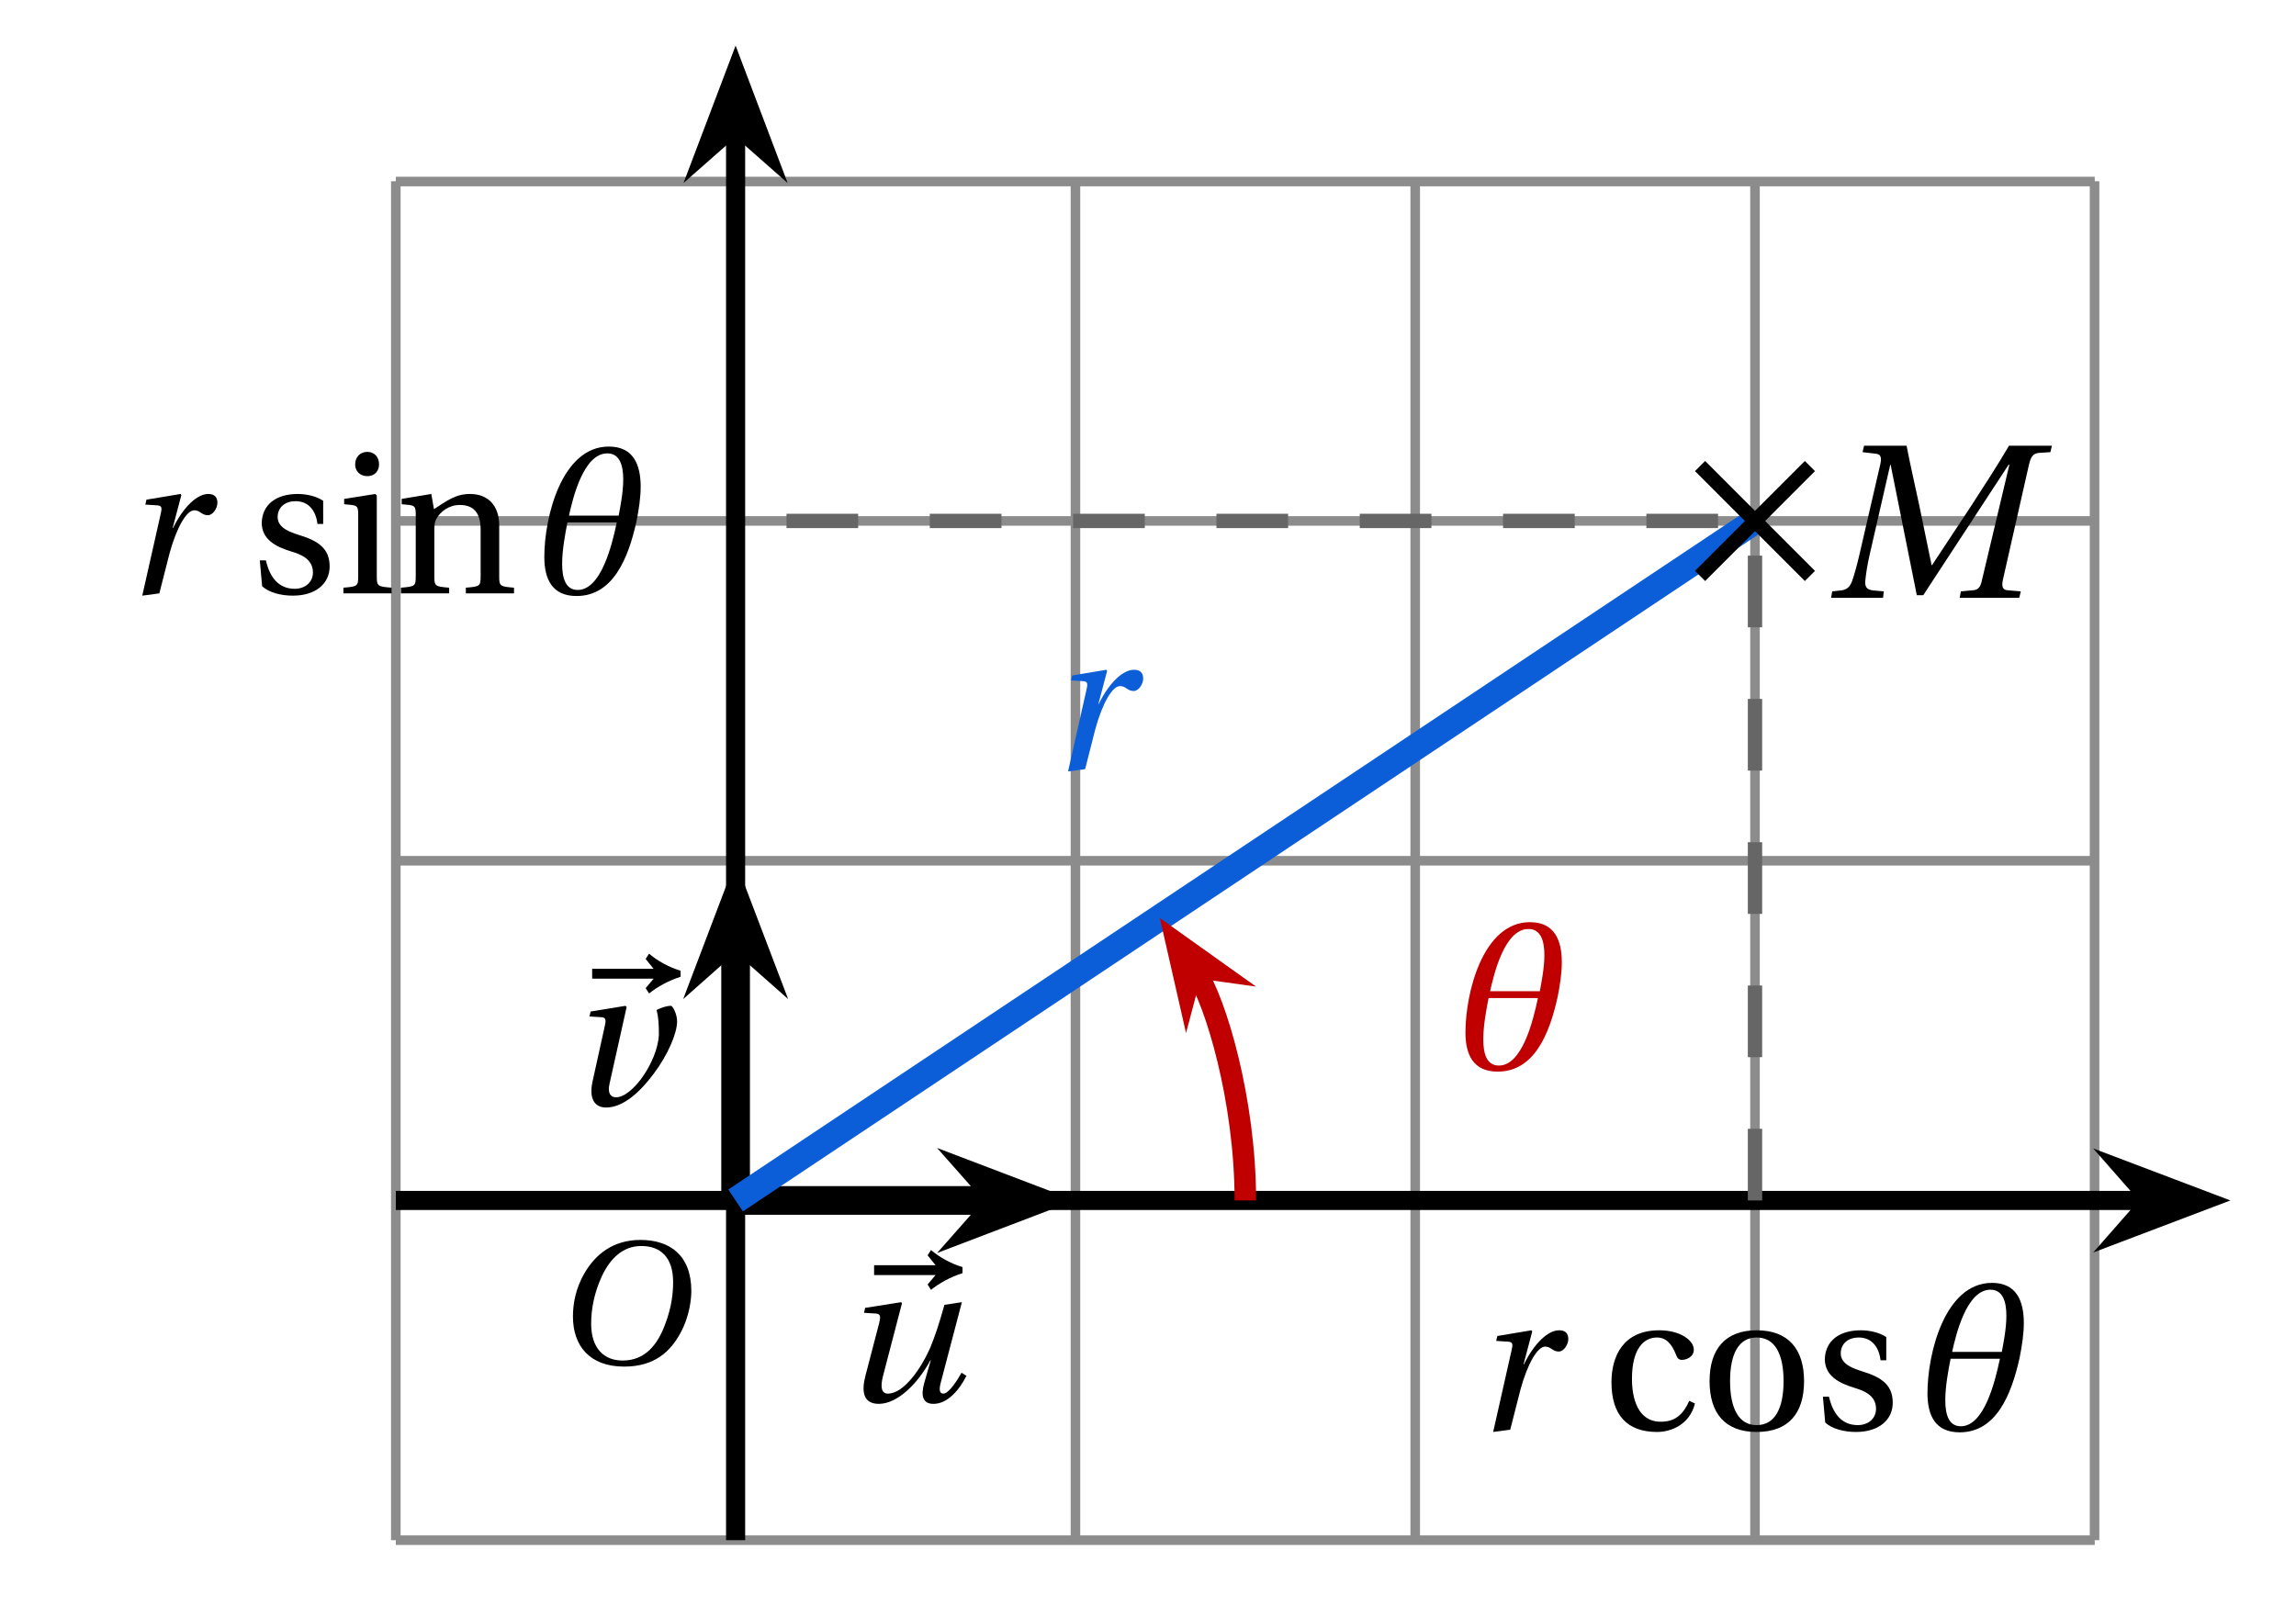
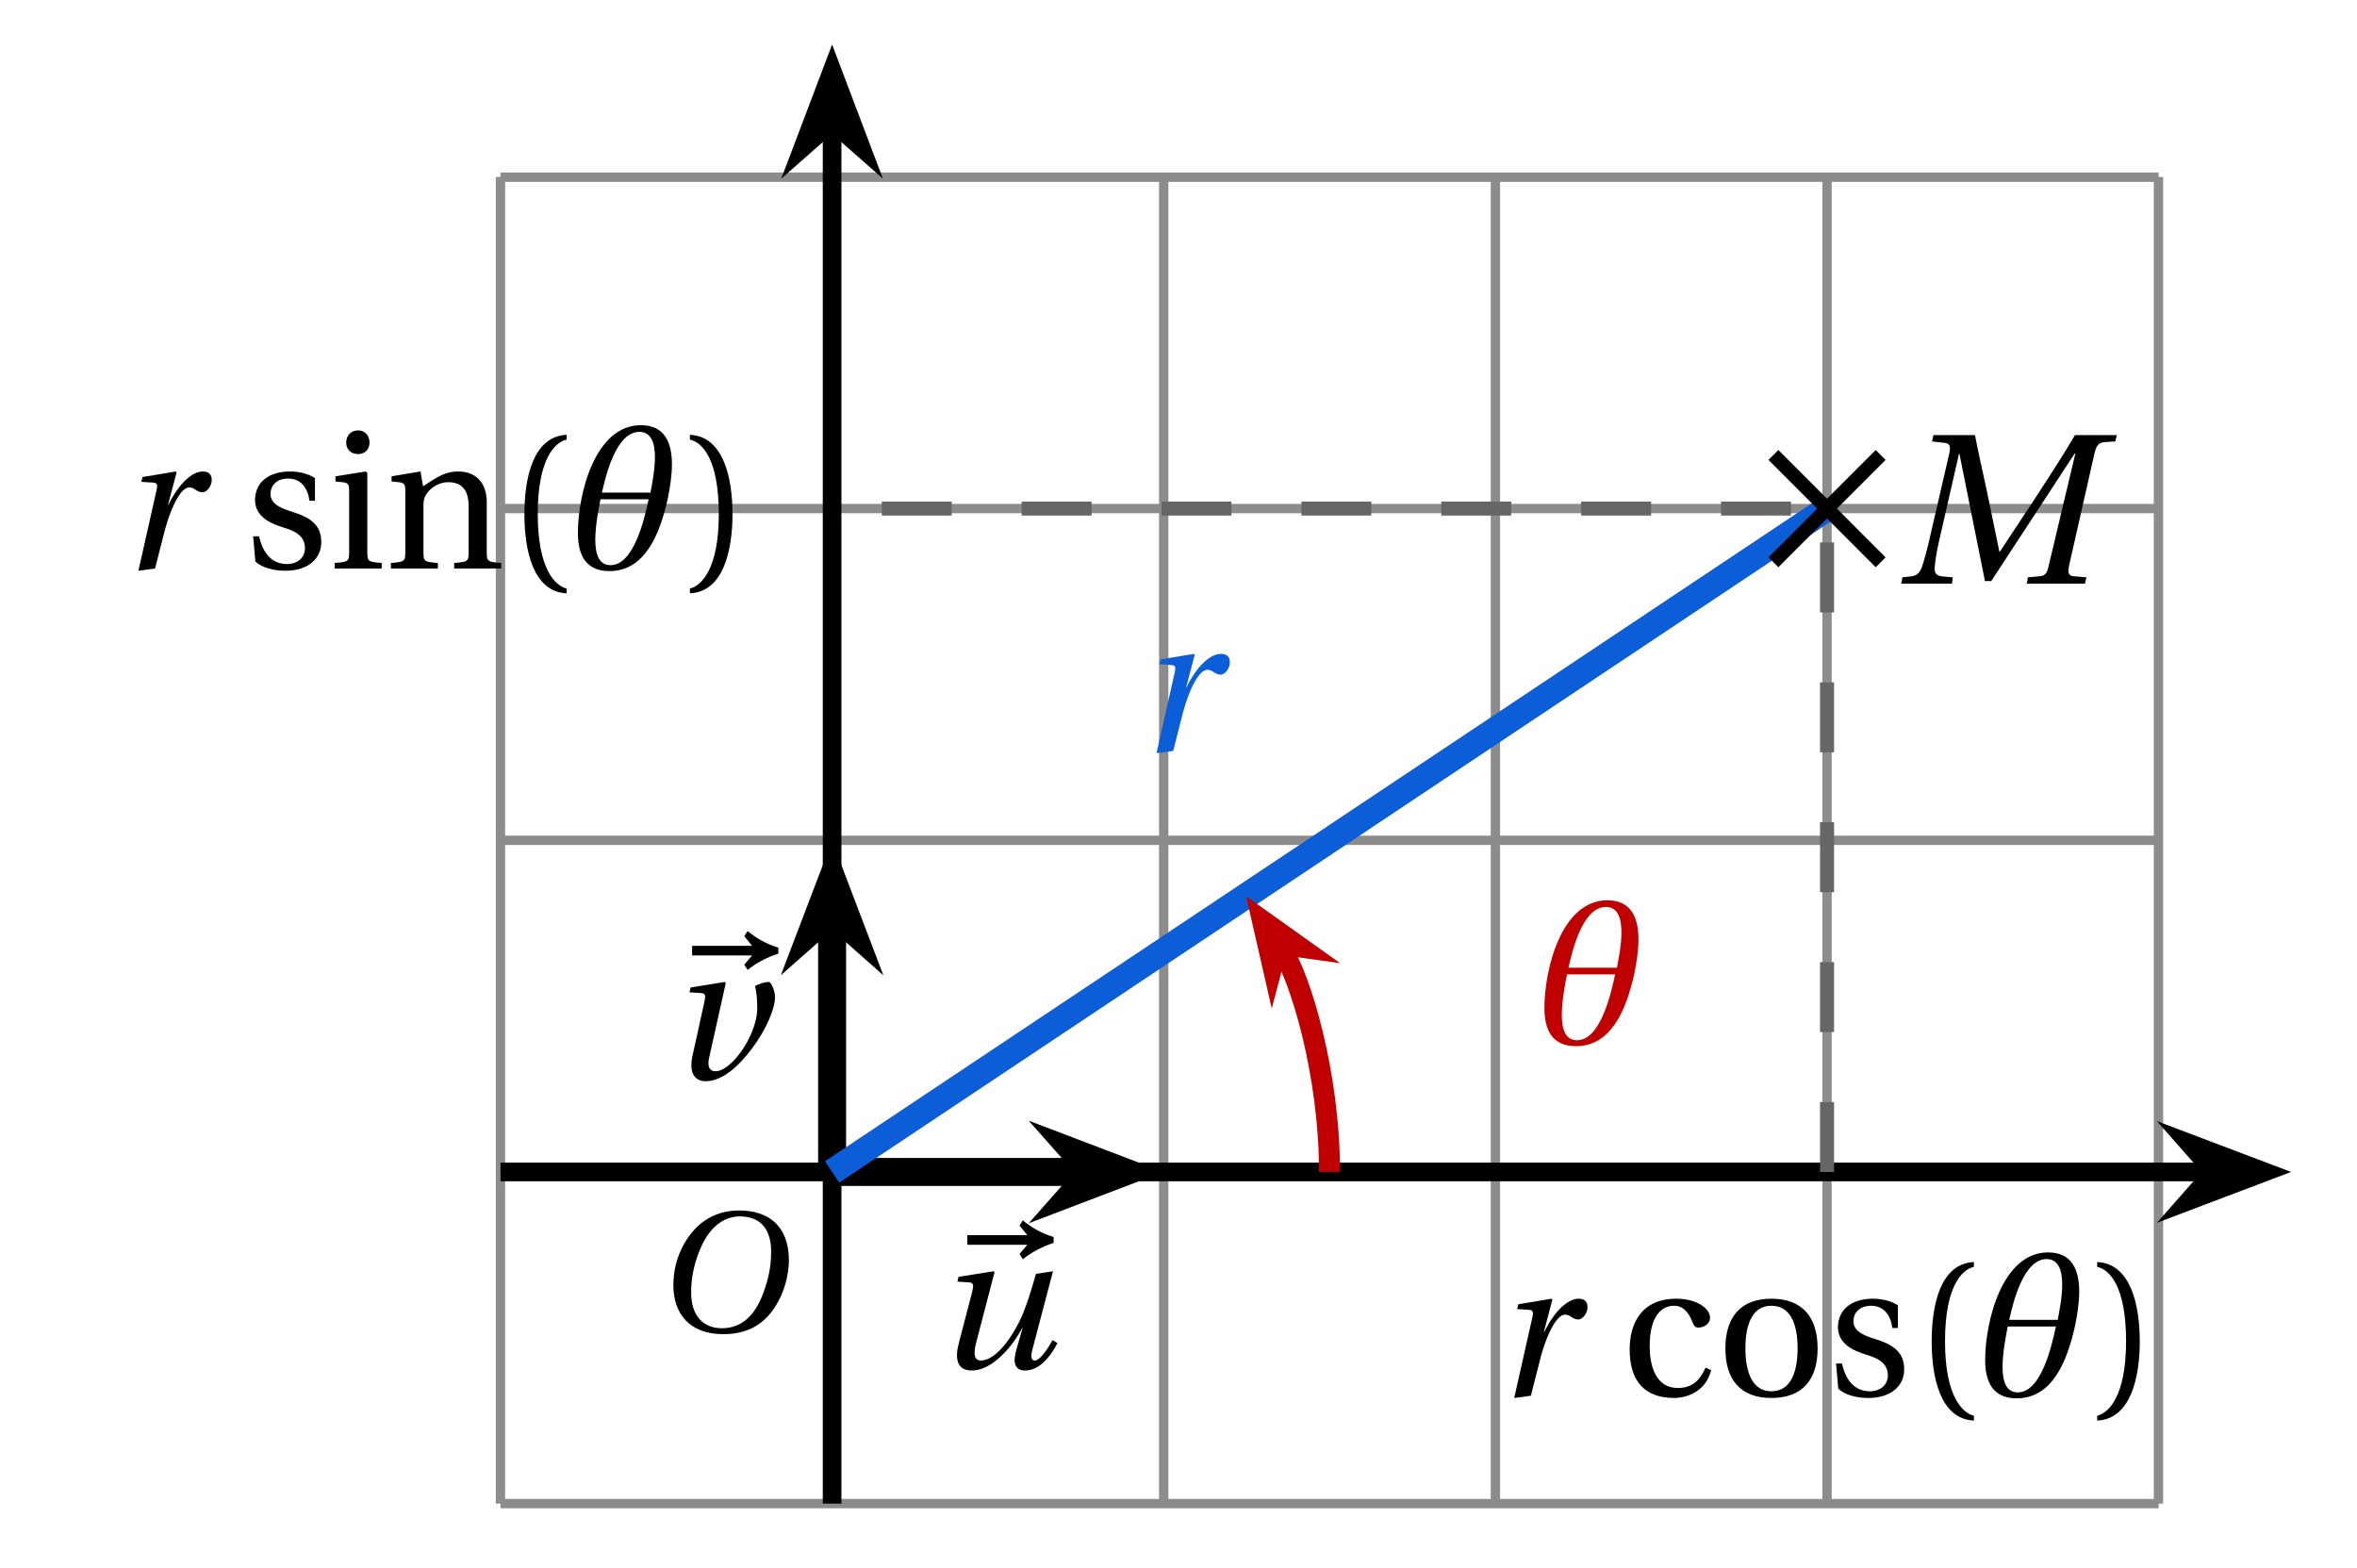
- <svg xmlns="http://www.w3.org/2000/svg" xmlns:xlink="http://www.w3.org/1999/xlink" width="94.553" height="66.148" viewBox="0 0 94.553 66.148">
+ <svg xmlns="http://www.w3.org/2000/svg" xmlns:xlink="http://www.w3.org/1999/xlink" width="99.451" height="66.148" viewBox="0 0 99.451 66.148">
  <defs>
    <g>
      <g id="glyph-0-0">
        <path d="M 5.141 -5.406 C 4.625 -5.562 4.172 -5.828 3.844 -6.109 L 3.703 -5.891 L 4.031 -5.484 L 1.5 -5.484 L 1.5 -5.078 L 4.031 -5.078 L 3.703 -4.688 L 3.844 -4.469 C 4.172 -4.734 4.641 -5 5.141 -5.156 Z M 5.141 -5.406 " />
      </g>
      <g id="glyph-1-0">
        <path d="M 4.344 -3.984 C 4.109 -3.156 3.969 -2.734 3.766 -2.234 C 3.406 -1.406 2.688 -0.328 2.016 -0.328 C 1.766 -0.328 1.688 -0.562 1.812 -1.047 L 2.594 -4.047 L 2.562 -4.094 L 1.078 -3.859 L 1.031 -3.656 L 1.531 -3.625 C 1.719 -3.609 1.719 -3.484 1.656 -3.234 L 1.094 -1.078 C 0.922 -0.438 0.984 0.094 1.641 0.094 C 2.422 0.094 3.266 -0.766 3.766 -1.703 L 3.781 -1.703 L 3.516 -0.781 C 3.359 -0.234 3.453 0.094 3.891 0.094 C 4.469 0.094 4.953 -0.469 5.25 -1.062 L 5.047 -1.188 C 4.891 -0.906 4.531 -0.328 4.297 -0.328 C 4.125 -0.328 4.125 -0.516 4.188 -0.766 L 5.062 -4.094 Z M 4.344 -3.984 " />
      </g>
      <g id="glyph-1-1">
        <path d="M 1.016 -3.859 L 0.969 -3.656 L 1.469 -3.625 C 1.656 -3.609 1.656 -3.5 1.594 -3.234 L 1.094 -0.969 C 0.938 -0.234 1.203 0.094 1.656 0.094 C 2.359 0.094 3.062 -0.547 3.625 -1.312 C 4.188 -2.062 4.578 -2.953 4.578 -3.453 C 4.578 -3.766 4.391 -4.094 4.328 -4.094 C 4.141 -4.094 3.906 -4.016 3.734 -3.922 C 3.812 -3.625 3.828 -3.328 3.828 -2.891 C 3.766 -1.781 2.719 -0.297 2.047 -0.328 C 1.844 -0.328 1.703 -0.5 1.797 -0.891 L 2.5 -4.047 L 2.453 -4.094 Z M 1.016 -3.859 " />
      </g>
      <g id="glyph-1-2">
        <path d="M 1.547 0 C 1.688 -0.531 1.844 -1.188 1.969 -1.656 C 2.266 -2.734 2.672 -3.422 2.984 -3.422 C 3.234 -3.422 3.281 -3.219 3.547 -3.219 C 3.75 -3.219 3.938 -3.5 3.938 -3.734 C 3.938 -3.953 3.828 -4.094 3.562 -4.094 C 3.109 -4.094 2.547 -3.578 2.109 -2.688 L 2.094 -2.688 L 2.453 -4.047 L 2.422 -4.094 L 1.016 -3.859 L 0.969 -3.656 L 1.469 -3.625 C 1.672 -3.609 1.656 -3.5 1.594 -3.234 L 0.844 0.094 Z M 1.547 0 " />
      </g>
      <g id="glyph-2-0">
        <path d="M 3.641 -4.859 C 4.438 -4.859 4.953 -4.391 4.953 -3.375 C 4.953 -2.953 4.906 -2.359 4.609 -1.594 C 4.312 -0.812 3.812 -0.141 2.875 -0.141 C 2.094 -0.141 1.578 -0.656 1.578 -1.656 C 1.578 -2.266 1.703 -2.938 2.031 -3.641 C 2.359 -4.328 2.875 -4.859 3.641 -4.859 Z M 3.609 -5.109 C 2.453 -5.109 1.75 -4.484 1.328 -3.781 C 0.922 -3.109 0.828 -2.438 0.828 -1.953 C 0.828 -0.766 1.5 0.109 2.938 0.109 C 4.219 0.109 4.859 -0.547 5.25 -1.266 C 5.641 -1.969 5.703 -2.719 5.703 -3 C 5.703 -4.484 4.812 -5.109 3.609 -5.109 Z M 3.609 -5.109 " />
      </g>
      <g id="glyph-3-0">
        <path d="M 4.062 -2.969 C 4.156 -3.438 4.234 -3.938 4.234 -4.391 C 4.234 -5.297 3.938 -6.047 2.922 -6.047 C 0.984 -6.047 0.266 -3.141 0.266 -1.5 C 0.266 -0.578 0.594 0.109 1.594 0.109 C 3.078 0.109 3.719 -1.406 4.062 -2.969 Z M 3.328 -3.203 L 1.281 -3.203 C 1.438 -3.906 1.875 -5.766 2.859 -5.766 C 3.375 -5.766 3.516 -5.266 3.516 -4.688 C 3.516 -4.156 3.391 -3.547 3.328 -3.203 Z M 3.25 -2.922 C 3.047 -1.953 2.594 -0.141 1.641 -0.141 C 1.141 -0.141 1 -0.625 1 -1.219 C 1 -1.781 1.125 -2.453 1.219 -2.922 Z M 3.25 -2.922 " />
      </g>
      <g id="glyph-4-0">
        <path d="M 2.438 -0.328 C 1.469 -0.328 1.25 -1.328 1.25 -2.094 C 1.25 -3.312 1.719 -3.797 2.281 -3.797 C 2.656 -3.797 2.891 -3.531 3.062 -3.094 C 3.109 -2.969 3.156 -2.875 3.312 -2.875 C 3.469 -2.875 3.797 -2.984 3.797 -3.297 C 3.797 -3.672 3.25 -4.094 2.375 -4.094 C 0.891 -4.094 0.406 -3.031 0.406 -1.953 C 0.406 -0.594 1.062 0.094 2.281 0.094 C 2.859 0.094 3.625 -0.203 3.844 -1.078 L 3.609 -1.188 C 3.359 -0.625 3.031 -0.328 2.438 -0.328 Z M 2.438 -0.328 " />
      </g>
      <g id="glyph-4-1">
        <path d="M 2.344 -4.094 C 1.047 -4.094 0.406 -3.312 0.406 -2 C 0.406 -0.672 1.047 0.094 2.344 0.094 C 3.656 0.094 4.297 -0.672 4.297 -2 C 4.297 -3.312 3.656 -4.094 2.344 -4.094 Z M 1.25 -2 C 1.25 -3.125 1.609 -3.797 2.344 -3.797 C 3.094 -3.797 3.453 -3.125 3.453 -2 C 3.453 -0.875 3.094 -0.188 2.344 -0.188 C 1.609 -0.188 1.25 -0.875 1.25 -2 Z M 1.25 -2 " />
      </g>
      <g id="glyph-4-2">
        <path d="M 2.984 -2.859 L 2.984 -3.812 C 2.719 -4 2.297 -4.094 1.938 -4.094 C 1.062 -4.094 0.469 -3.672 0.453 -2.891 C 0.469 -2.219 1.016 -1.922 1.688 -1.719 C 2.047 -1.609 2.562 -1.422 2.562 -0.859 C 2.562 -0.453 2.234 -0.188 1.812 -0.188 C 1.141 -0.188 0.781 -0.672 0.625 -1.359 L 0.375 -1.359 L 0.469 -0.297 C 0.75 -0.031 1.25 0.094 1.734 0.094 C 2.703 0.094 3.25 -0.422 3.25 -1.109 C 3.25 -1.828 2.812 -2.156 1.984 -2.406 C 1.641 -2.516 1.109 -2.688 1.109 -3.141 C 1.109 -3.562 1.438 -3.797 1.844 -3.797 C 2.422 -3.797 2.688 -3.359 2.75 -2.859 Z M 2.984 -2.859 " />
      </g>
      <g id="glyph-4-3">
+         <path d="M 1.422 -2.297 C 1.422 -4.625 2.141 -5.328 2.641 -5.438 L 2.641 -5.641 C 1.219 -5.578 0.859 -3.812 0.859 -2.297 C 0.859 -0.781 1.219 0.984 2.641 1.047 L 2.641 0.844 C 2.172 0.734 1.422 0.047 1.422 -2.297 Z M 1.422 -2.297 " />
+       </g>
+       <g id="glyph-4-4">
+         <path d="M 1.422 -2.297 C 1.422 0.047 0.672 0.734 0.203 0.844 L 0.203 1.047 C 1.625 0.984 2 -0.781 2 -2.297 C 2 -3.812 1.625 -5.578 0.203 -5.641 L 0.203 -5.438 C 0.719 -5.328 1.422 -4.625 1.422 -2.297 Z M 1.422 -2.297 " />
+       </g>
+       <g id="glyph-4-5">
        <path d="M 0.297 -3.891 L 0.297 -3.672 L 0.609 -3.641 C 0.828 -3.609 0.875 -3.562 0.875 -3.266 L 0.875 -0.703 C 0.875 -0.297 0.844 -0.281 0.266 -0.234 L 0.266 0 L 2.25 0 L 2.25 -0.234 C 1.672 -0.281 1.641 -0.297 1.641 -0.703 L 1.641 -4.031 L 1.578 -4.094 Z M 1.25 -5.828 C 0.953 -5.828 0.75 -5.609 0.75 -5.312 C 0.75 -5.031 0.953 -4.828 1.25 -4.828 C 1.547 -4.828 1.734 -5.031 1.734 -5.312 C 1.734 -5.609 1.547 -5.828 1.25 -5.828 Z M 1.25 -5.828 " />
      </g>
-       <g id="glyph-4-4">
+       <g id="glyph-4-6">
        <path d="M 4.312 -2.797 C 4.312 -3.609 3.859 -4.094 3.109 -4.094 C 2.5 -4.094 2.141 -3.797 1.625 -3.469 L 1.516 -4.094 L 0.297 -3.891 L 0.297 -3.672 L 0.609 -3.641 C 0.828 -3.609 0.875 -3.562 0.875 -3.266 L 0.875 -0.703 C 0.875 -0.297 0.844 -0.281 0.266 -0.234 L 0.266 0 L 2.25 0 L 2.25 -0.234 C 1.672 -0.281 1.641 -0.297 1.641 -0.703 L 1.641 -2.609 C 1.641 -2.812 1.656 -2.938 1.719 -3.062 C 1.891 -3.375 2.25 -3.641 2.688 -3.641 C 3.234 -3.641 3.547 -3.344 3.547 -2.625 L 3.547 -0.703 C 3.547 -0.297 3.516 -0.281 2.938 -0.234 L 2.938 0 L 4.922 0 L 4.922 -0.234 C 4.344 -0.281 4.312 -0.297 4.312 -0.703 Z M 4.312 -2.797 " />
      </g>
      <g id="glyph-5-0">
        <path d="M 2.422 0 L 2.453 -0.266 L 2.109 -0.297 C 1.812 -0.312 1.672 -0.391 1.688 -0.672 C 1.719 -0.984 1.766 -1.328 1.875 -1.797 L 2.719 -5.484 L 2.734 -5.484 L 3.812 -0.109 L 4.078 -0.109 L 7.594 -5.484 L 7.625 -5.484 L 6.5 -0.75 C 6.438 -0.438 6.344 -0.328 6.125 -0.312 L 5.625 -0.266 L 5.578 0 L 8.031 0 L 8.094 -0.266 L 7.547 -0.312 C 7.344 -0.328 7.297 -0.469 7.359 -0.75 L 8.438 -5.516 C 8.516 -5.812 8.594 -5.938 8.828 -5.969 L 9.312 -6 L 9.375 -6.266 L 7.609 -6.266 C 7.125 -5.438 6.594 -4.625 6.047 -3.781 L 4.438 -1.344 L 4.422 -1.344 L 3.906 -3.844 C 3.734 -4.656 3.547 -5.453 3.391 -6.266 L 1.641 -6.266 L 1.578 -6 L 2.109 -5.938 C 2.312 -5.922 2.375 -5.812 2.312 -5.516 L 1.453 -1.797 C 1.344 -1.328 1.25 -0.984 1.141 -0.672 C 1.031 -0.391 0.875 -0.312 0.609 -0.297 L 0.328 -0.266 L 0.281 0 Z M 2.422 0 " />
      </g>
    </g>
    <clipPath id="clip-0">
-       <path clip-rule="nonzero" d="M 76 37 L 93.73 37 L 93.73 62 L 76 62 Z M 76 37 " />
+       <path clip-rule="nonzero" d="M 81 37 L 98.547 37 L 98.547 62 L 81 62 Z M 81 37 " />
    </clipPath>
  </defs>
-   <path fill="none" stroke-width="0.399" stroke-linecap="butt" stroke-linejoin="miter" stroke="rgb(54.903%, 54.903%, 54.903%)" stroke-opacity="1" stroke-miterlimit="10" d="M -14.174 -14.173 L 56.692 -14.173 M -14.174 -0 L 56.692 -0 M -14.174 14.172 L 56.692 14.172 M -14.174 28.349 L 56.692 28.349 M -14.174 42.509 L 56.692 42.509 M -14.174 -14.173 L -14.174 42.521 M -0.001 -14.173 L -0.001 42.521 M 14.175 -14.173 L 14.175 42.521 M 28.347 -14.173 L 28.347 42.521 M 42.52 -14.173 L 42.52 42.521 M 56.684 -14.173 L 56.684 42.521 " transform="matrix(0.987284, 0, 0, -0.987284, 30.29424, 49.44514)" />
-   <path fill="none" stroke-width="0.797" stroke-linecap="butt" stroke-linejoin="miter" stroke="rgb(0%, 0%, 0%)" stroke-opacity="1" stroke-miterlimit="10" d="M -14.174 -0 L 58.864 -0 " transform="matrix(0.987284, 0, 0, -0.987284, 30.29424, 49.44514)" />
-   <path fill-rule="nonzero" fill="rgb(0%, 0%, 0%)" fill-opacity="1" d="M 90.742 49.445 L 87.539 48.23 L 88.605 49.445 L 87.539 50.66 Z M 90.742 49.445 " />
+   <path fill="none" stroke-width="0.399" stroke-linecap="butt" stroke-linejoin="miter" stroke="rgb(54.903%, 54.903%, 54.903%)" stroke-opacity="1" stroke-miterlimit="10" d="M -14.173 -14.173 L 56.693 -14.173 M -14.173 -0 L 56.693 -0 M -14.173 14.172 L 56.693 14.172 M -14.173 28.349 L 56.693 28.349 M -14.173 42.509 L 56.693 42.509 M -14.173 -14.173 L -14.173 42.521 M -0 -14.173 L -0 42.521 M 14.172 -14.173 L 14.172 42.521 M 28.348 -14.173 L 28.348 42.521 M 42.521 -14.173 L 42.521 42.521 M 56.685 -14.173 L 56.685 42.521 " transform="matrix(0.987284, 0, 0, -0.987284, 35.10975, 49.44514)" />
+   <path fill="none" stroke-width="0.797" stroke-linecap="butt" stroke-linejoin="miter" stroke="rgb(0%, 0%, 0%)" stroke-opacity="1" stroke-miterlimit="10" d="M -14.173 -0 L 58.865 -0 " transform="matrix(0.987284, 0, 0, -0.987284, 35.10975, 49.44514)" />
+   <path fill-rule="nonzero" fill="rgb(0%, 0%, 0%)" fill-opacity="1" d="M 95.559 49.445 L 92.352 48.23 L 93.422 49.445 L 92.352 50.66 Z M 95.559 49.445 " />
  <g clip-path="url(#clip-0)">
-     <path fill="none" stroke-width="0.797" stroke-linecap="butt" stroke-linejoin="miter" stroke="rgb(0%, 0%, 0%)" stroke-opacity="1" stroke-miterlimit="10" d="M 4.533 -0 L 1.289 1.23 L 2.369 -0 L 1.289 -1.231 Z M 4.533 -0 " transform="matrix(0.987284, 0, 0, -0.987284, 86.2668, 49.44514)" />
+     <path fill="none" stroke-width="0.797" stroke-linecap="butt" stroke-linejoin="miter" stroke="rgb(0%, 0%, 0%)" stroke-opacity="1" stroke-miterlimit="10" d="M 4.534 -0 L 1.286 1.23 L 2.37 -0 L 1.286 -1.231 Z M 4.534 -0 " transform="matrix(0.987284, 0, 0, -0.987284, 91.08232, 49.44514)" />
  </g>
-   <path fill="none" stroke-width="0.797" stroke-linecap="butt" stroke-linejoin="miter" stroke="rgb(0%, 0%, 0%)" stroke-opacity="1" stroke-miterlimit="10" d="M -0.001 -14.173 L -0.001 44.689 " transform="matrix(0.987284, 0, 0, -0.987284, 30.29424, 49.44514)" />
-   <path fill-rule="nonzero" fill="rgb(0%, 0%, 0%)" fill-opacity="1" stroke-width="0.797" stroke-linecap="butt" stroke-linejoin="miter" stroke="rgb(0%, 0%, 0%)" stroke-opacity="1" stroke-miterlimit="10" d="M 4.535 0.001 L 1.287 1.232 L 2.371 0.001 L 1.287 -1.229 Z M 4.535 0.001 " transform="matrix(0, -0.987284, -0.987284, 0, 30.29424, 7.46574)" />
-   <path fill="none" stroke-width="1.196" stroke-linecap="butt" stroke-linejoin="miter" stroke="rgb(0%, 0%, 0%)" stroke-opacity="1" stroke-miterlimit="10" d="M -0.001 -0 L 10.741 -0 " transform="matrix(0.987284, 0, 0, -0.987284, 30.29424, 49.44514)" />
-   <path fill-rule="nonzero" fill="rgb(0%, 0%, 0%)" fill-opacity="1" stroke-width="0.957" stroke-linecap="butt" stroke-linejoin="miter" stroke="rgb(0%, 0%, 0%)" stroke-opacity="1" stroke-miterlimit="10" d="M 4.306 -0 L 1.544 1.052 L 2.474 -0 L 1.544 -1.053 Z M 4.306 -0 " transform="matrix(0.987284, 0, 0, -0.987284, 38.69013, 49.44514)" />
+   <path fill="none" stroke-width="0.797" stroke-linecap="butt" stroke-linejoin="miter" stroke="rgb(0%, 0%, 0%)" stroke-opacity="1" stroke-miterlimit="10" d="M -0 -14.173 L -0 44.689 " transform="matrix(0.987284, 0, 0, -0.987284, 35.10975, 49.44514)" />
+   <path fill-rule="nonzero" fill="rgb(0%, 0%, 0%)" fill-opacity="1" stroke-width="0.797" stroke-linecap="butt" stroke-linejoin="miter" stroke="rgb(0%, 0%, 0%)" stroke-opacity="1" stroke-miterlimit="10" d="M 4.535 0 L 1.287 1.231 L 2.371 0 L 1.287 -1.23 Z M 4.535 0 " transform="matrix(0, -0.987284, -0.987284, 0, 35.10975, 7.46574)" />
+   <path fill="none" stroke-width="1.196" stroke-linecap="butt" stroke-linejoin="miter" stroke="rgb(0%, 0%, 0%)" stroke-opacity="1" stroke-miterlimit="10" d="M -0 -0 L 10.742 -0 " transform="matrix(0.987284, 0, 0, -0.987284, 35.10975, 49.44514)" />
+   <path fill-rule="nonzero" fill="rgb(0%, 0%, 0%)" fill-opacity="1" stroke-width="0.957" stroke-linecap="butt" stroke-linejoin="miter" stroke="rgb(0%, 0%, 0%)" stroke-opacity="1" stroke-miterlimit="10" d="M 4.307 -0 L 1.545 1.052 L 2.475 -0 L 1.545 -1.053 Z M 4.307 -0 " transform="matrix(0.987284, 0, 0, -0.987284, 43.50565, 49.44514)" />
  <g fill="rgb(0%, 0%, 0%)" fill-opacity="1">
-     <use xlink:href="#glyph-0-0" x="34.497" y="57.596" />
+     <use xlink:href="#glyph-0-0" x="39.314" y="57.596" />
  </g>
  <g fill="rgb(0%, 0%, 0%)" fill-opacity="1">
-     <use xlink:href="#glyph-1-0" x="34.55" y="57.729" />
+     <use xlink:href="#glyph-1-0" x="39.367" y="57.729" />
  </g>
-   <path fill="none" stroke-width="1.196" stroke-linecap="butt" stroke-linejoin="miter" stroke="rgb(0%, 0%, 0%)" stroke-opacity="1" stroke-miterlimit="10" d="M -0.001 -0 L -0.001 10.742 " transform="matrix(0.987284, 0, 0, -0.987284, 30.29424, 49.44514)" />
-   <path fill-rule="nonzero" fill="rgb(0%, 0%, 0%)" fill-opacity="1" stroke-width="0.957" stroke-linecap="butt" stroke-linejoin="miter" stroke="rgb(0%, 0%, 0%)" stroke-opacity="1" stroke-miterlimit="10" d="M 4.307 0.001 L 1.545 1.05 L 2.475 0.001 L 1.545 -1.051 Z M 4.307 0.001 " transform="matrix(0, -0.987284, -0.987284, 0, 30.29424, 41.04924)" />
+   <path fill="none" stroke-width="1.196" stroke-linecap="butt" stroke-linejoin="miter" stroke="rgb(0%, 0%, 0%)" stroke-opacity="1" stroke-miterlimit="10" d="M -0 -0 L -0 10.742 " transform="matrix(0.987284, 0, 0, -0.987284, 35.10975, 49.44514)" />
+   <path fill-rule="nonzero" fill="rgb(0%, 0%, 0%)" fill-opacity="1" stroke-width="0.957" stroke-linecap="butt" stroke-linejoin="miter" stroke="rgb(0%, 0%, 0%)" stroke-opacity="1" stroke-miterlimit="10" d="M 4.307 0 L 1.545 1.053 L 2.475 0 L 1.545 -1.052 Z M 4.307 0 " transform="matrix(0, -0.987284, -0.987284, 0, 35.10975, 41.04924)" />
  <g fill="rgb(0%, 0%, 0%)" fill-opacity="1">
-     <use xlink:href="#glyph-0-0" x="22.886" y="45.389" />
+     <use xlink:href="#glyph-0-0" x="27.702" y="45.389" />
  </g>
  <g fill="rgb(0%, 0%, 0%)" fill-opacity="1">
-     <use xlink:href="#glyph-1-1" x="23.306" y="45.523" />
+     <use xlink:href="#glyph-1-1" x="28.123" y="45.523" />
  </g>
  <g fill="rgb(0%, 0%, 0%)" fill-opacity="1">
-     <use xlink:href="#glyph-2-0" x="22.767" y="56.18" />
+     <use xlink:href="#glyph-2-0" x="27.584" y="56.18" />
  </g>
-   <path fill="none" stroke-width="0.598" stroke-linecap="butt" stroke-linejoin="miter" stroke="rgb(39.999%, 39.999%, 39.999%)" stroke-opacity="1" stroke-dasharray="2.989 2.989" stroke-miterlimit="10" d="M 42.52 -0 L 42.52 28.349 L -0.001 28.349 " transform="matrix(0.987284, 0, 0, -0.987284, 30.29424, 49.44514)" />
-   <path fill="none" stroke-width="1.096" stroke-linecap="butt" stroke-linejoin="miter" stroke="rgb(4.314%, 36.864%, 84.314%)" stroke-opacity="1" stroke-miterlimit="10" d="M -0.001 -0 L 42.52 28.349 " transform="matrix(0.987284, 0, 0, -0.987284, 30.29424, 49.44514)" />
+   <path fill="none" stroke-width="0.598" stroke-linecap="butt" stroke-linejoin="miter" stroke="rgb(39.999%, 39.999%, 39.999%)" stroke-opacity="1" stroke-dasharray="2.989 2.989" stroke-miterlimit="10" d="M 42.521 -0 L 42.521 28.349 L -0 28.349 " transform="matrix(0.987284, 0, 0, -0.987284, 35.10975, 49.44514)" />
+   <path fill="none" stroke-width="1.096" stroke-linecap="butt" stroke-linejoin="miter" stroke="rgb(4.314%, 36.864%, 84.314%)" stroke-opacity="1" stroke-miterlimit="10" d="M -0 -0 L 42.521 28.349 " transform="matrix(0.987284, 0, 0, -0.987284, 35.10975, 49.44514)" />
  <g fill="rgb(4.314%, 36.864%, 84.314%)" fill-opacity="1">
-     <use xlink:href="#glyph-1-2" x="43.14" y="31.681" />
+     <use xlink:href="#glyph-1-2" x="47.955" y="31.681" />
  </g>
-   <path fill="none" stroke-width="0.897" stroke-linecap="butt" stroke-linejoin="miter" stroke="rgb(75.293%, 0%, 0%)" stroke-opacity="1" stroke-miterlimit="10" d="M 21.261 -0 C 21.261 4.198 20.015 8.305 19.212 9.511 " transform="matrix(0.987284, 0, 0, -0.987284, 30.29424, 49.44514)" />
-   <path fill-rule="nonzero" fill="rgb(75.293%, 0%, 0%)" fill-opacity="1" stroke-width="0.765" stroke-linecap="butt" stroke-linejoin="miter" stroke="rgb(75.293%, 0%, 0%)" stroke-opacity="1" stroke-miterlimit="10" d="M 3.446 0.001 L 1.235 0.844 L 1.98 -0.001 L 1.235 -0.84 Z M 3.446 0.001 " transform="matrix(-0.547755, -0.821341, -0.821341, 0.547755, 50.24042, 41.52504)" />
+   <path fill="none" stroke-width="0.897" stroke-linecap="butt" stroke-linejoin="miter" stroke="rgb(75.293%, 0%, 0%)" stroke-opacity="1" stroke-miterlimit="10" d="M 21.258 -0 C 21.258 4.198 20.016 8.305 19.209 9.511 " transform="matrix(0.987284, 0, 0, -0.987284, 35.10975, 49.44514)" />
+   <path fill-rule="nonzero" fill="rgb(75.293%, 0%, 0%)" fill-opacity="1" stroke-width="0.765" stroke-linecap="butt" stroke-linejoin="miter" stroke="rgb(75.293%, 0%, 0%)" stroke-opacity="1" stroke-miterlimit="10" d="M 3.446 0.001 L 1.235 0.843 L 1.98 -0.001 L 1.234 -0.841 Z M 3.446 0.001 " transform="matrix(-0.547755, -0.821341, -0.821341, 0.547755, 55.05594, 41.52504)" />
  <g fill="rgb(75.293%, 0%, 0%)" fill-opacity="1">
-     <use xlink:href="#glyph-3-0" x="60.084" y="44.03" />
+     <use xlink:href="#glyph-3-0" x="64.899" y="44.03" />
  </g>
  <g fill="rgb(0%, 0%, 0%)" fill-opacity="1">
-     <use xlink:href="#glyph-1-2" x="60.647" y="58.887" />
+     <use xlink:href="#glyph-1-2" x="63.046" y="58.887" />
  </g>
  <g fill="rgb(0%, 0%, 0%)" fill-opacity="1">
-     <use xlink:href="#glyph-4-0" x="65.957" y="58.887" />
-     <use xlink:href="#glyph-4-1" x="69.997" y="58.887" />
-     <use xlink:href="#glyph-4-2" x="74.696" y="58.887" />
+     <use xlink:href="#glyph-4-0" x="68.356" y="58.887" />
+     <use xlink:href="#glyph-4-1" x="72.395" y="58.887" />
+     <use xlink:href="#glyph-4-2" x="77.095" y="58.887" />
+     <use xlink:href="#glyph-4-3" x="80.646" y="58.887" />
  </g>
  <g fill="rgb(0%, 0%, 0%)" fill-opacity="1">
-     <use xlink:href="#glyph-3-0" x="79.11" y="58.887" />
+     <use xlink:href="#glyph-3-0" x="83.496" y="58.887" />
  </g>
  <g fill="rgb(0%, 0%, 0%)" fill-opacity="1">
-     <use xlink:href="#glyph-1-2" x="5.015" y="24.44" />
+     <use xlink:href="#glyph-4-4" x="88.285" y="58.887" />
  </g>
  <g fill="rgb(0%, 0%, 0%)" fill-opacity="1">
-     <use xlink:href="#glyph-4-2" x="10.325" y="24.44" />
-     <use xlink:href="#glyph-4-3" x="13.876" y="24.44" />
-     <use xlink:href="#glyph-4-4" x="16.246" y="24.44" />
+     <use xlink:href="#glyph-1-2" x="4.996" y="23.986" />
  </g>
  <g fill="rgb(0%, 0%, 0%)" fill-opacity="1">
-     <use xlink:href="#glyph-3-0" x="22.15" y="24.44" />
+     <use xlink:href="#glyph-4-2" x="10.306" y="23.986" />
+     <use xlink:href="#glyph-4-5" x="13.857" y="23.986" />
+     <use xlink:href="#glyph-4-6" x="16.226" y="23.986" />
+     <use xlink:href="#glyph-4-3" x="21.268" y="23.986" />
  </g>
-   <path fill="none" stroke-width="0.598" stroke-linecap="butt" stroke-linejoin="miter" stroke="rgb(0%, 0%, 0%)" stroke-opacity="1" stroke-miterlimit="10" d="M 40.229 26.054 L 44.811 30.639 M 40.229 30.639 L 44.811 26.054 " transform="matrix(0.987284, 0, 0, -0.987284, 30.29424, 49.44514)" />
  <g fill="rgb(0%, 0%, 0%)" fill-opacity="1">
-     <use xlink:href="#glyph-5-0" x="75.125" y="24.624" />
+     <use xlink:href="#glyph-3-0" x="24.118" y="23.986" />
+   </g>
+   <g fill="rgb(0%, 0%, 0%)" fill-opacity="1">
+     <use xlink:href="#glyph-4-4" x="28.907" y="23.986" />
+   </g>
+   <path fill="none" stroke-width="0.598" stroke-linecap="butt" stroke-linejoin="miter" stroke="rgb(0%, 0%, 0%)" stroke-opacity="1" stroke-miterlimit="10" d="M 40.23 26.054 L 44.812 30.639 M 40.23 30.639 L 44.812 26.054 " transform="matrix(0.987284, 0, 0, -0.987284, 35.10975, 49.44514)" />
+   <g fill="rgb(0%, 0%, 0%)" fill-opacity="1">
+     <use xlink:href="#glyph-5-0" x="79.941" y="24.624" />
  </g>
</svg>
